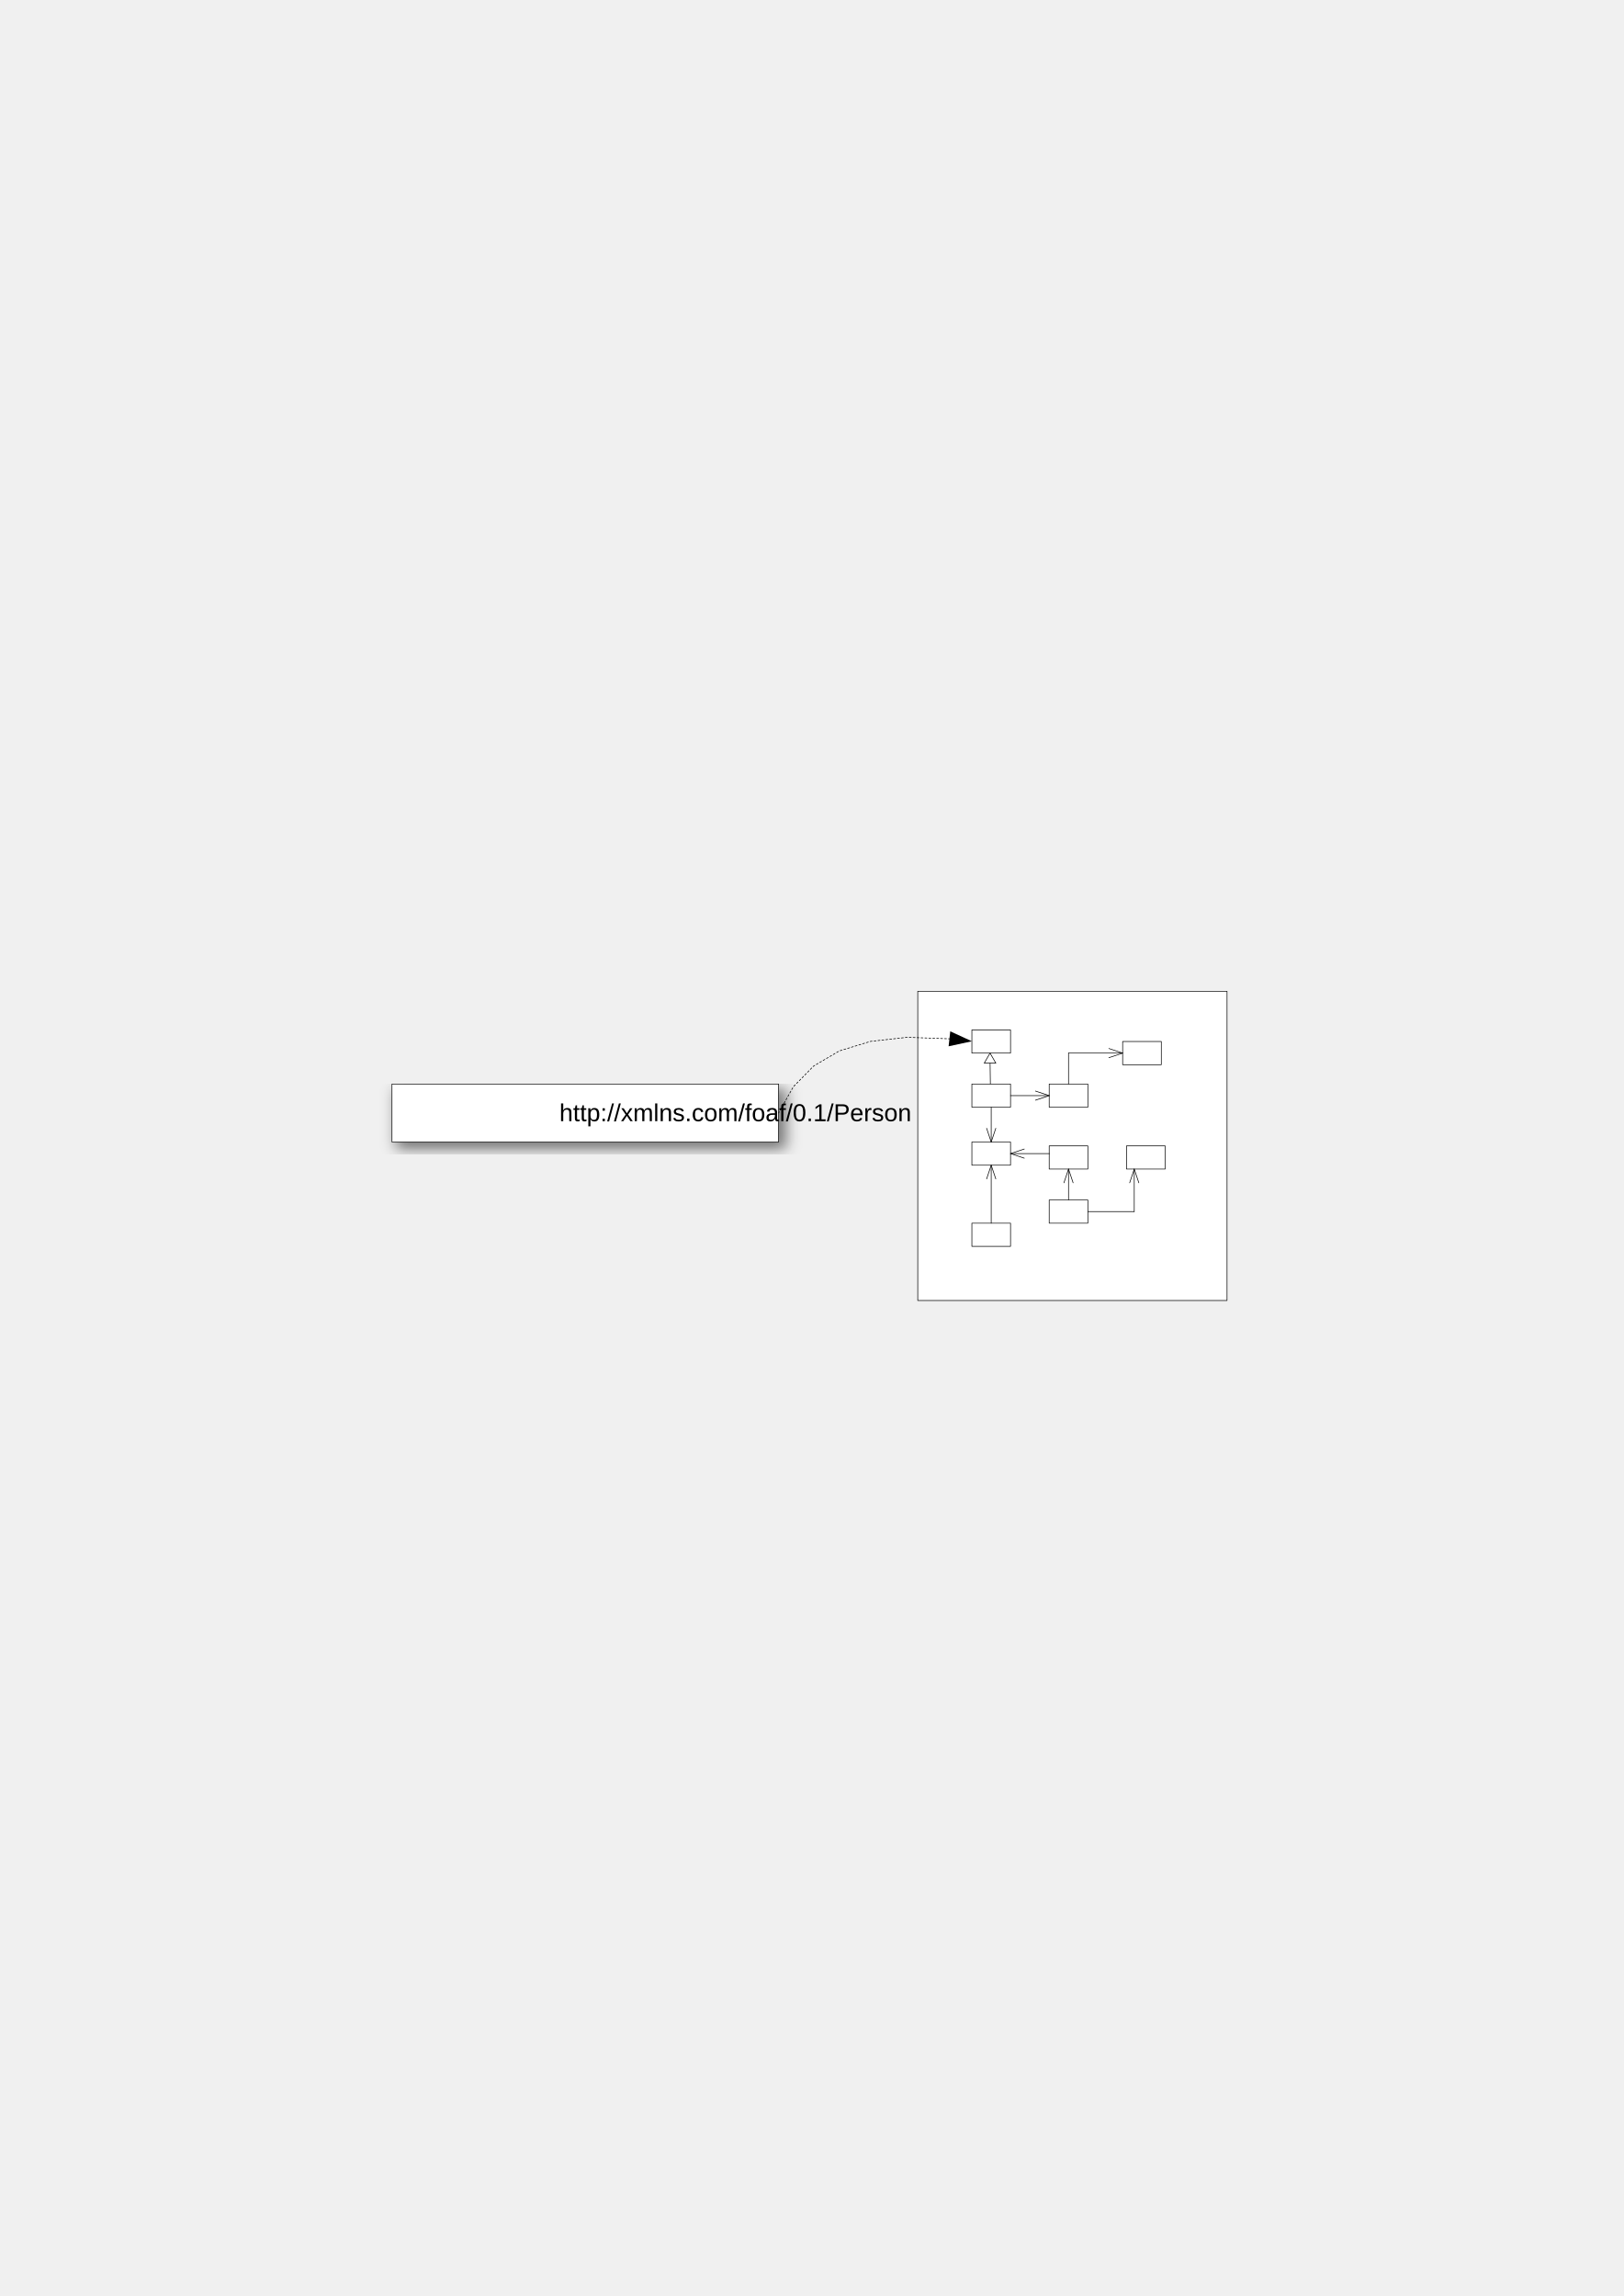
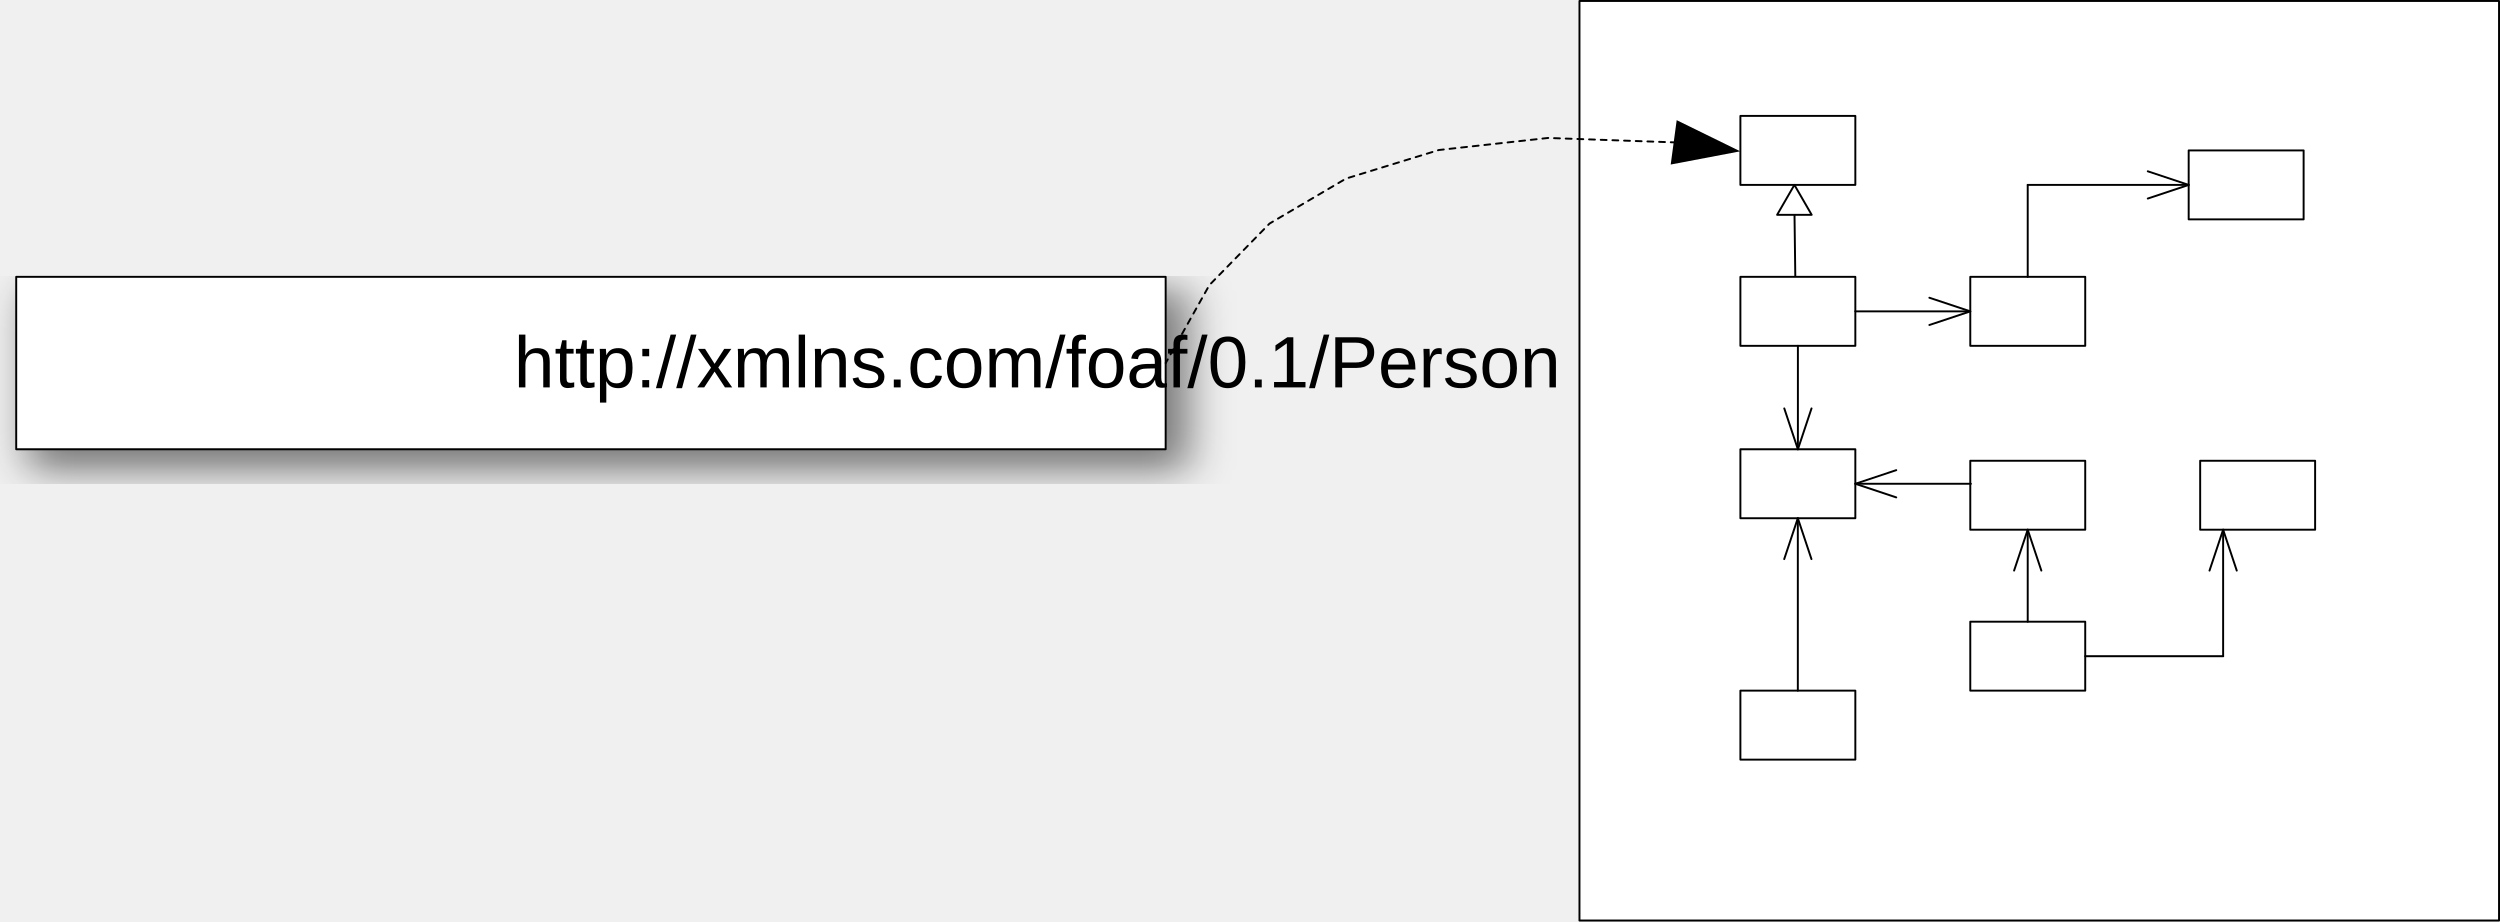
- <svg xmlns="http://www.w3.org/2000/svg" xmlns:ns1="http://schemas.microsoft.com/visio/2003/SVGExtensions/" xmlns:xlink="http://www.w3.org/1999/xlink" width="8.268in" height="11.693in" viewBox="0 0 595.276 841.89" xml:space="preserve" color-interpolation-filters="sRGB" class="st10">
-   <ns1:documentProperties ns1:langID="1030" ns1:metric="true" ns1:viewMarkup="false">
-     <ns1:userDefs>
-       <ns1:ud ns1:nameU="msvNoAutoConnect" ns1:val="VT0(1):26" />
-     </ns1:userDefs>
-   </ns1:documentProperties>
+ <svg xmlns="http://www.w3.org/2000/svg" xmlns:ns1="http://schemas.microsoft.com/visio/2003/SVGExtensions/" xmlns:xlink="http://www.w3.org/1999/xlink" width="4.281in" height="1.578in" viewBox="0 0 308.26 113.626" xml:space="preserve" color-interpolation-filters="sRGB" class="st10">
+   <ns1:documentProperties ns1:langID="1030" ns1:metric="true" ns1:viewMarkup="false" />
  <style type="text/css">
	
		.st1 {visibility:visible}
		.st2 {fill:#000000;fill-opacity:0.5;filter:url(#filter_2.6666667461395);stroke:#000000;stroke-linecap:round;stroke-linejoin:round;stroke-opacity:0.5}
		.st3 {fill:#ffffff;stroke:#000000;stroke-linecap:round;stroke-linejoin:round;stroke-width:0.24}
		.st4 {fill:#000000;font-family:Arial;font-size:0.75em}
		.st5 {stroke:#000000;stroke-linecap:round;stroke-linejoin:round;stroke-width:0.24}
		.st6 {marker-end:url(#mrkr12-39);stroke:#000000;stroke-linecap:round;stroke-linejoin:round;stroke-width:0.24}
		.st7 {fill:#000000;fill-opacity:1;stroke:#000000;stroke-opacity:1;stroke-width:0.143}
		.st8 {marker-start:url(#mrkr13-81);stroke:#000000;stroke-dasharray:0.72,0.72;stroke-linecap:round;stroke-linejoin:round;stroke-width:0.24}
		.st9 {fill:#000000;fill-opacity:1;stroke:#000000;stroke-opacity:1;stroke-width:0.087}
		.st10 {fill:none;fill-rule:evenodd;font-size:12px;overflow:visible;stroke-linecap:square;stroke-miterlimit:3}
	
	</style>
  <defs id="Markers">
    <g id="lend12">
      <path d="M 3 1 L 0 0 L 3 -1 " style="stroke-linecap:round;stroke-linejoin:round;fill:none" />
    </g>
    <marker id="mrkr12-39" class="st7" ns1:arrowType="12" ns1:arrowSize="0" orient="auto" markerUnits="strokeWidth" overflow="visible">
      <use xlink:href="#lend12" transform="scale(-7,-7) " />
    </marker>
    <g id="lend13">
      <path d="M 3 1 L 0 0 L 3 -1 L 3 1 " style="stroke:none" />
    </g>
    <marker id="mrkr13-81" class="st9" ns1:arrowType="13" ns1:arrowSize="2" ns1:setback="33.003" refX="33.003" orient="auto" markerUnits="strokeWidth" overflow="visible">
      <use xlink:href="#lend13" transform="scale(11.50105) " />
    </marker>
  </defs>
  <defs id="Filters">
    <filter id="filter_2.6666667461395">
      <feGaussianBlur stdDeviation="2.667" />
    </filter>
  </defs>
  <g ns1:mID="0" ns1:index="1" ns1:groupContext="foregroundPage">
    <ns1:pageProperties ns1:drawingScale="0.0393701" ns1:pageScale="0.0393701" ns1:drawingUnits="24" ns1:shadowOffsetX="8.50394" ns1:shadowOffsetY="-8.50394" />
    <ns1:layer ns1:name="Forbindelse" ns1:index="0" />
-     <g id="group1-1" transform="translate(143.699,-365.033)" ns1:mID="1" ns1:groupContext="group">
-       <g id="shape2-2" ns1:mID="2" ns1:groupContext="shape" transform="translate(3.19744E-14,-58.1102)">
+     <g id="group1-1" transform="translate(1.99868,-0.12)" ns1:mID="1" ns1:groupContext="group">
+       <g id="shape2-2" ns1:mID="2" ns1:groupContext="shape" transform="translate(0,-58.1102)">
        <ns1:userDefs>
          <ns1:ud ns1:nameU="visVersion" ns1:val="VT0(15):26" />
        </ns1:userDefs>
        <ns1:textBlock ns1:margins="rect(4,4,4,4)" ns1:tabSpace="42.5197" />
-         <ns1:textRect cx="70.866" cy="831.26" width="141.74" height="21.26" />
+         <ns1:textRect cx="70.866" cy="102.996" width="141.74" height="21.26" />
        <g id="shadow2-3" ns1:groupContext="shadow" ns1:shadowOffsetX="2.12132" ns1:shadowOffsetY="-2.12132" ns1:shadowType="1" transform="matrix(1,0,0,1,2.12132,2.12132)" class="st1">
-           <rect x="0" y="820.63" width="141.732" height="21.26" class="st2" />
+           <rect x="0" y="92.366" width="141.732" height="21.26" class="st2" />
        </g>
-         <rect x="0" y="820.63" width="141.732" height="21.26" class="st3" />
-         <text x="6.34" y="834.26" class="st4" ns1:langID="1030">
+         <rect x="0" y="92.366" width="141.732" height="21.26" class="st3" />
+         <text x="6.34" y="106" class="st4" ns1:langID="1030">
          <ns1:paragraph ns1:horizAlign="1" />
          <ns1:tabList />http://xmlns.com/foaf/0.1/Person</text>
      </g>
-       <g id="group3-8" transform="translate(192.756,0)" ns1:mID="3" ns1:groupContext="group">
+       <g id="group3-8" transform="translate(192.756,1.42109E-14)" ns1:mID="3" ns1:groupContext="group">
        <g id="shape4-9" ns1:mID="4" ns1:groupContext="shape">
          <ns1:userDefs>
            <ns1:ud ns1:nameU="visVersion" ns1:val="VT0(15):26" />
          </ns1:userDefs>
-           <rect x="0" y="728.504" width="113.386" height="113.386" class="st3" />
+           <rect x="0" y="0.24" width="113.386" height="113.386" class="st3" />
        </g>
        <g id="shape5-11" ns1:mID="5" ns1:groupContext="shape" transform="translate(19.8425,-49.6063)">
          <ns1:userDefs>
            <ns1:ud ns1:nameU="visVersion" ns1:val="VT0(12):26" />
          </ns1:userDefs>
-           <rect x="0" y="833.386" width="14.173" height="8.504" class="st3" />
+           <rect x="0" y="105.122" width="14.173" height="8.504" class="st3" />
        </g>
        <g id="shape6-13" ns1:mID="6" ns1:groupContext="shape" transform="translate(19.8425,-90.7087)">
          <ns1:userDefs>
            <ns1:ud ns1:nameU="visVersion" ns1:val="VT0(12):26" />
          </ns1:userDefs>
-           <rect x="0" y="833.386" width="14.173" height="8.504" class="st3" />
+           <rect x="0" y="105.122" width="14.173" height="8.504" class="st3" />
        </g>
        <g id="shape7-15" ns1:mID="7" ns1:groupContext="shape" transform="translate(75.1181,-86.4567)">
          <ns1:userDefs>
            <ns1:ud ns1:nameU="visVersion" ns1:val="VT0(12):26" />
          </ns1:userDefs>
-           <rect x="0" y="833.386" width="14.173" height="8.504" class="st3" />
+           <rect x="0" y="105.122" width="14.173" height="8.504" class="st3" />
        </g>
        <g id="shape8-17" ns1:mID="8" ns1:groupContext="shape" transform="translate(48.189,-70.8661)">
          <ns1:userDefs>
            <ns1:ud ns1:nameU="visVersion" ns1:val="VT0(12):26" />
          </ns1:userDefs>
-           <rect x="0" y="833.386" width="14.173" height="8.504" class="st3" />
+           <rect x="0" y="105.122" width="14.173" height="8.504" class="st3" />
        </g>
        <g id="shape9-19" ns1:mID="9" ns1:groupContext="shape" transform="translate(76.5354,-48.189)">
          <ns1:userDefs>
            <ns1:ud ns1:nameU="visVersion" ns1:val="VT0(12):26" />
          </ns1:userDefs>
-           <rect x="0" y="833.386" width="14.173" height="8.504" class="st3" />
+           <rect x="0" y="105.122" width="14.173" height="8.504" class="st3" />
        </g>
        <g id="shape10-21" ns1:mID="10" ns1:groupContext="shape" transform="translate(19.8425,-19.8425)">
          <ns1:userDefs>
            <ns1:ud ns1:nameU="visVersion" ns1:val="VT0(12):26" />
          </ns1:userDefs>
-           <rect x="0" y="833.386" width="14.173" height="8.504" class="st3" />
+           <rect x="0" y="105.122" width="14.173" height="8.504" class="st3" />
        </g>
        <g id="shape11-23" ns1:mID="11" ns1:groupContext="shape" transform="translate(48.189,-28.3465)">
          <ns1:userDefs>
            <ns1:ud ns1:nameU="visVersion" ns1:val="VT0(12):26" />
          </ns1:userDefs>
-           <rect x="0" y="833.386" width="14.173" height="8.504" class="st3" />
+           <rect x="0" y="105.122" width="14.173" height="8.504" class="st3" />
        </g>
        <g id="shape12-25" ns1:mID="12" ns1:groupContext="shape" transform="translate(48.189,-48.189)">
          <ns1:userDefs>
            <ns1:ud ns1:nameU="visVersion" ns1:val="VT0(12):26" />
          </ns1:userDefs>
-           <rect x="0" y="833.386" width="14.173" height="8.504" class="st3" />
+           <rect x="0" y="105.122" width="14.173" height="8.504" class="st3" />
        </g>
-         <g id="shape13-27" ns1:mID="13" ns1:groupContext="shape" transform="translate(868.324,742.816) rotate(89.2635)">
-           <path d="M0 841.89 L10.3 841.89" class="st5" />
+         <g id="shape13-27" ns1:mID="13" ns1:groupContext="shape" transform="translate(140.12,23.9133) rotate(89.2635)">
+           <path d="M0 113.63 L10.3 113.63" class="st5" />
        </g>
        <g id="shape14-30" ns1:mID="14" ns1:groupContext="shape" transform="translate(24.6614,-87.0236)">
          <ns1:userDefs>
            <ns1:ud ns1:nameU="visVersion" ns1:val="VT0(14):26" />
          </ns1:userDefs>
-           <path d="M3.97 841.89 L1.84 838.2 L-0.29 841.89 L3.97 841.89 Z" class="st3" />
+           <path d="M3.97 113.63 L1.84 109.94 L-0.29 113.63 L3.97 113.63 Z" class="st3" />
        </g>
        <g id="shape15-32" ns1:mID="15" ns1:groupContext="shape" transform="translate(19.8425,-70.8661)">
          <ns1:userDefs>
            <ns1:ud ns1:nameU="visVersion" ns1:val="VT0(12):26" />
          </ns1:userDefs>
-           <rect x="0" y="833.386" width="14.173" height="8.504" class="st3" />
+           <rect x="0" y="105.122" width="14.173" height="8.504" class="st3" />
        </g>
-         <g id="shape16-34" ns1:mID="16" ns1:groupContext="shape" transform="translate(868.819,813.543) rotate(90) scale(-1,1)">
-           <path d="M0 841.89 L21.26 841.89" class="st6" />
+         <g id="shape16-34" ns1:mID="16" ns1:groupContext="shape" transform="translate(140.555,85.2794) rotate(90) scale(-1,1)">
+           <path d="M0 113.63 L21.26 113.63" class="st6" />
        </g>
-         <g id="shape17-40" ns1:mID="17" ns1:groupContext="shape" transform="translate(897.165,805.039) rotate(90) scale(-1,1)">
-           <path d="M0 841.89 L11.34 841.89" class="st6" />
+         <g id="shape17-40" ns1:mID="17" ns1:groupContext="shape" transform="translate(168.901,76.7754) rotate(90) scale(-1,1)">
+           <path d="M0 113.63 L11.34 113.63" class="st6" />
        </g>
-         <g id="shape18-45" ns1:mID="18" ns1:groupContext="shape" transform="translate(921.26,809.291) rotate(90) scale(-1,1)">
-           <path d="M0 841.89 L15.59 841.89" class="st6" />
+         <g id="shape18-45" ns1:mID="18" ns1:groupContext="shape" transform="translate(192.996,81.0274) rotate(90) scale(-1,1)">
+           <path d="M0 113.63 L15.59 113.63" class="st6" />
        </g>
        <g id="shape19-50" ns1:mID="19" ns1:groupContext="shape" transform="translate(62.3622,-32.5984)">
-           <path d="M0 841.89 L17.01 841.89" class="st5" />
+           <path d="M0 113.63 L17.01 113.63" class="st5" />
        </g>
-         <g id="shape20-53" ns1:mID="20" ns1:groupContext="shape" transform="translate(-814.961,771.024) rotate(-90) scale(-1,1)">
-           <path d="M0 841.89 L12.76 841.89" class="st6" />
+         <g id="shape20-53" ns1:mID="20" ns1:groupContext="shape" transform="translate(-86.6967,42.7597) rotate(-90) scale(-1,1)">
+           <path d="M0 113.63 L12.76 113.63" class="st6" />
        </g>
        <g id="shape21-58" ns1:mID="21" ns1:groupContext="shape" transform="translate(34.0157,-75.1181)">
-           <path d="M0 841.89 L14.17 841.89" class="st6" />
+           <path d="M0 113.63 L14.17 113.63" class="st6" />
        </g>
        <g id="shape22-63" ns1:mID="22" ns1:groupContext="shape" transform="translate(55.2756,-90.7087)">
-           <path d="M0 841.89 L19.84 841.89" class="st6" />
+           <path d="M0 113.63 L19.84 113.63" class="st6" />
        </g>
-         <g id="shape23-68" ns1:mID="23" ns1:groupContext="shape" transform="translate(897.165,751.181) rotate(90)">
-           <path d="M0 841.89 L11.34 841.89" class="st5" />
+         <g id="shape23-68" ns1:mID="23" ns1:groupContext="shape" transform="translate(168.901,22.9172) rotate(90)">
+           <path d="M0 113.63 L11.34 113.63" class="st5" />
        </g>
        <g id="shape24-71" ns1:mID="24" ns1:groupContext="shape" transform="translate(48.2597,-53.8583) scale(-1,1)">
-           <path d="M0 841.89 L14.24 841.89" class="st6" />
+           <path d="M0 113.63 L14.24 113.63" class="st6" />
        </g>
      </g>
-       <g id="shape25-76" ns1:mID="25" ns1:groupContext="shape" ns1:layerMember="0" transform="translate(-79.5448,-42.6472) rotate(-20.3045) scale(-1,1)">
+       <g id="shape25-76" ns1:mID="25" ns1:groupContext="shape" ns1:layerMember="0" transform="translate(173.169,-87.9001) rotate(-20.3045) scale(-1,1)">
        <ns1:userDefs>
          <ns1:ud ns1:nameU="AntiScale" ns1:val="VT0(1):26" />
          <ns1:ud ns1:nameU="Scale" ns1:val="VT0(1):26" />
          <ns1:ud ns1:nameU="visVersion" ns1:val="VT0(14):26" />
        </ns1:userDefs>
-         <path d="M7.05 838.27 L7.37 838.11 L21.7 832.22 L34.85 828.95 L46.81 828.27 L57.58 830.21 L67.17 834.75 L75.56 841.89" class="st8" />
+         <path d="M7.05 110.01 L7.37 109.84 L21.7 103.96 L34.85 100.68 L46.81 100.01 L57.58 101.94 L67.17 106.48 L75.56 113.63" class="st8" />
      </g>
    </g>
  </g>
</svg>
